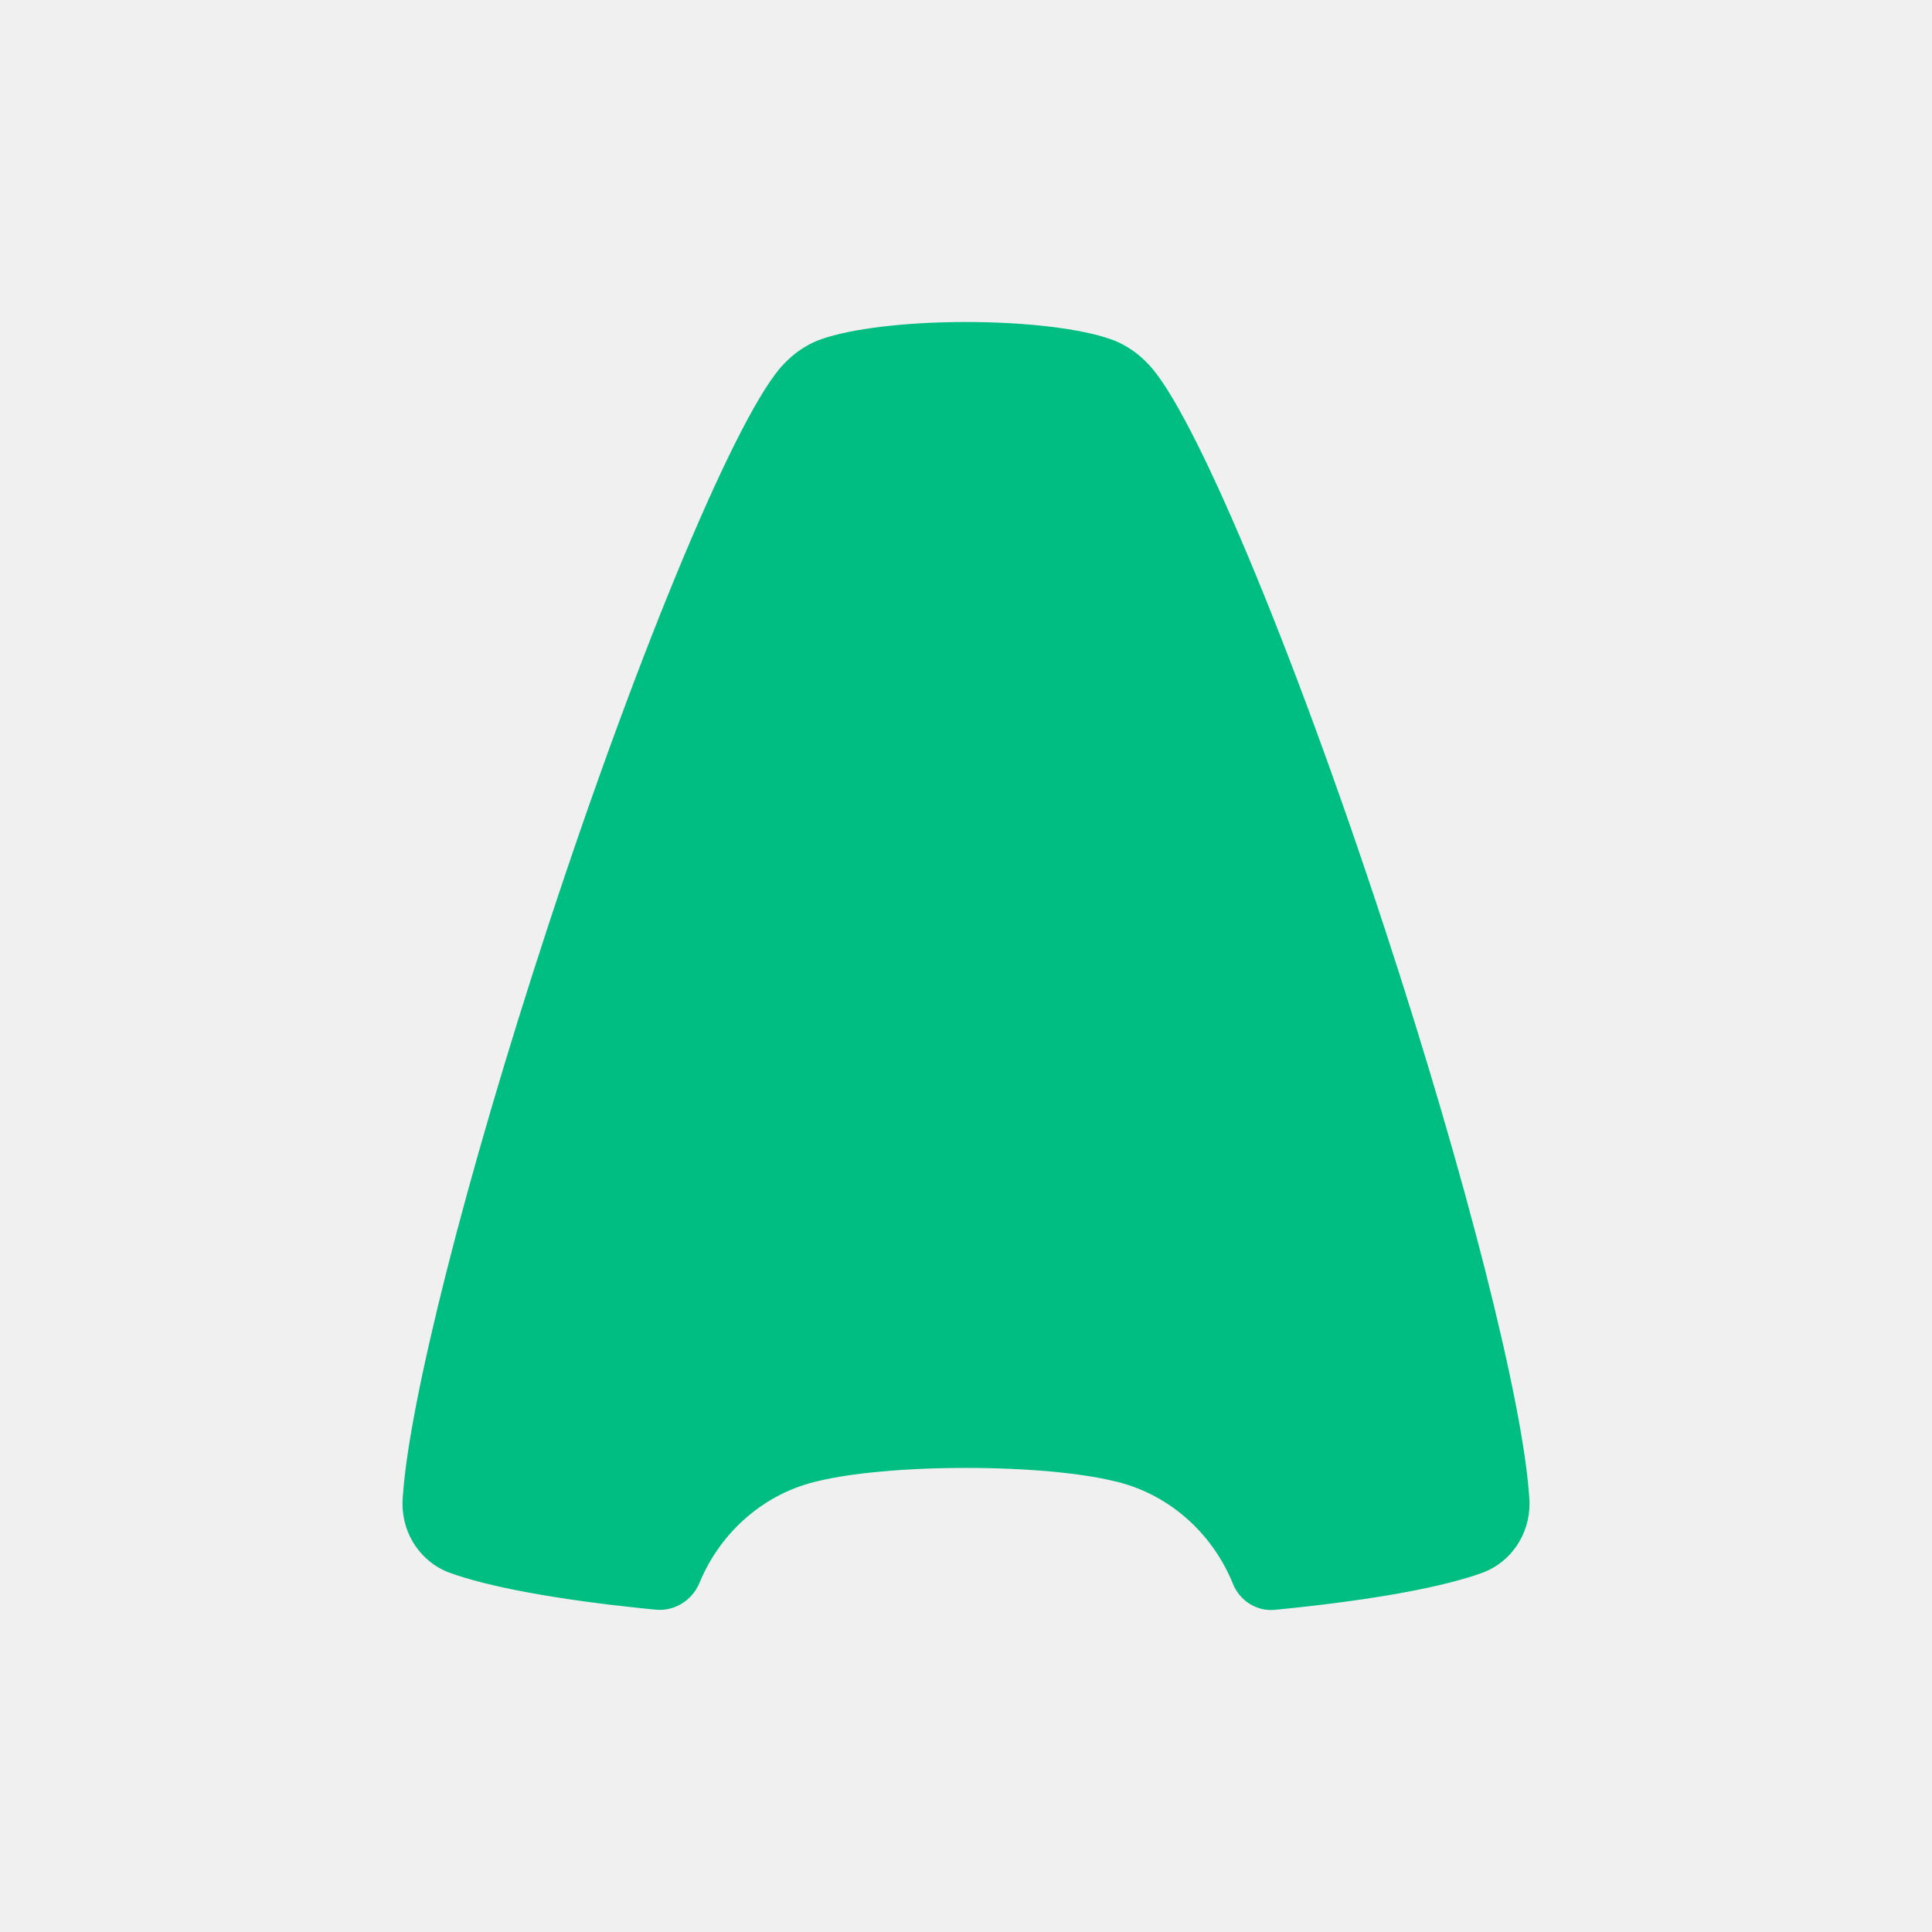
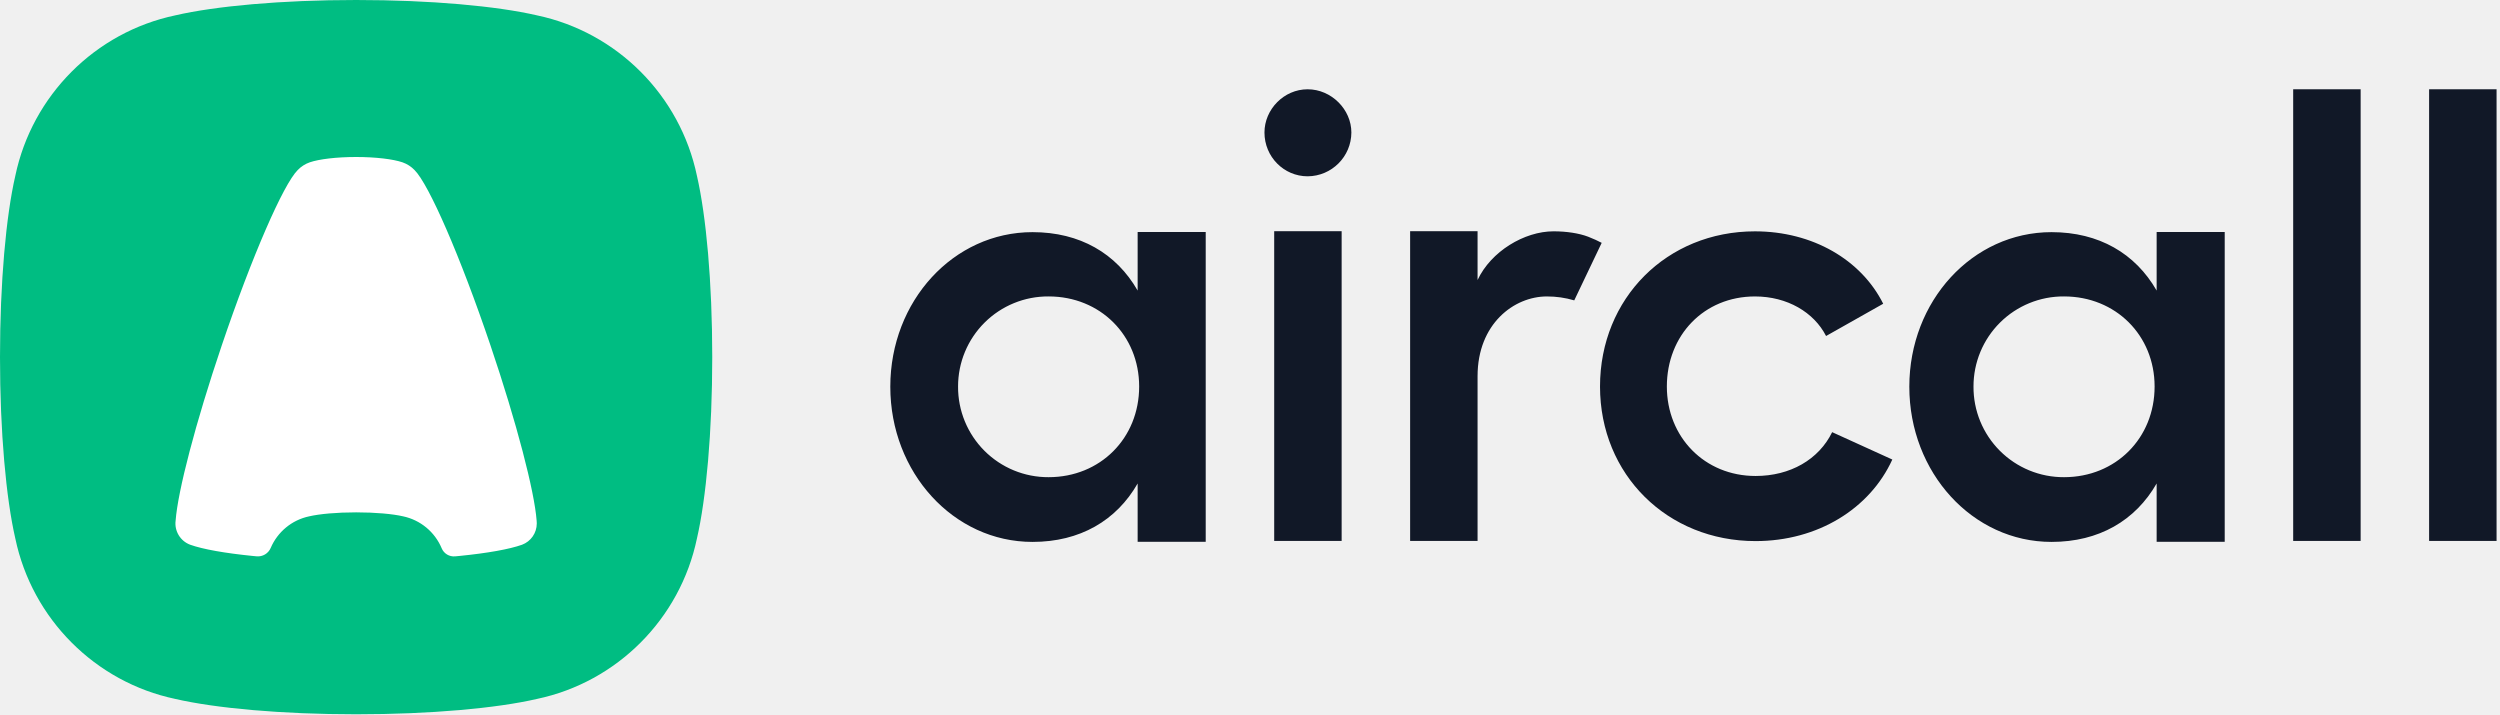
- <svg xmlns="http://www.w3.org/2000/svg" width="24" height="24" viewBox="0 0 24 24" fill="none">
-   <path d="M15.316 19.675C15.054 19.029 14.498 18.542 13.822 18.395C13.417 18.298 12.752 18.235 12 18.235C11.248 18.235 10.583 18.298 10.178 18.395C9.507 18.541 8.954 19.022 8.69 19.661C8.598 19.883 8.379 20.018 8.146 19.996C8.089 19.991 8.039 19.986 7.997 19.981C6.915 19.87 6.065 19.714 5.571 19.532C5.57 19.532 5.569 19.531 5.568 19.531C5.236 19.401 5 19.07 5 18.681C5 18.671 5 18.661 5 18.652C5.001 18.636 5.002 18.62 5.003 18.604C5.003 18.6 5.004 18.596 5.004 18.593C5.005 18.583 5.006 18.573 5.006 18.563C5.09 17.396 5.774 14.662 6.796 11.542C7.964 7.975 9.185 5.087 9.736 4.523C9.824 4.429 9.925 4.349 10.037 4.288C10.081 4.262 10.136 4.237 10.202 4.214C10.204 4.213 10.206 4.212 10.207 4.212C10.569 4.085 11.236 4 11.999 4C12.764 4 13.431 4.085 13.792 4.212C13.794 4.212 13.796 4.213 13.798 4.214C13.864 4.237 13.919 4.262 13.963 4.288C14.075 4.349 14.176 4.429 14.263 4.522C14.264 4.523 14.264 4.523 14.264 4.523C14.815 5.087 16.036 7.975 17.204 11.542C18.226 14.662 18.91 17.396 18.994 18.563C18.994 18.573 18.995 18.583 18.996 18.593C18.996 18.596 18.997 18.6 18.997 18.604C18.998 18.62 18.999 18.636 19 18.652C19 18.661 19 18.671 19 18.681C19 19.07 18.764 19.401 18.432 19.531C18.431 19.531 18.43 19.532 18.43 19.532C17.936 19.714 17.086 19.869 16.005 19.981C15.959 19.986 15.902 19.991 15.835 19.998L15.835 19.998C15.613 20.019 15.402 19.888 15.316 19.675Z" fill="#00BD82" />
+ <svg xmlns="http://www.w3.org/2000/svg" viewBox="0 0 140 40">
+   <path d="M30.07.86C27.82.34 24.123 0 19.943 0c-4.18 0-7.878.34-10.127.86C5.33 1.804 1.799 5.346.858 9.844.338 12.1 0 15.808 0 20s.339 7.9.858 10.156c.941 4.498 4.473 8.04 8.958 8.984 2.25.52 5.947.86 10.127.86 4.18 0 7.878-.34 10.127-.86 4.485-.944 8.017-4.486 8.958-8.984.52-2.256.858-5.964.858-10.156s-.339-7.9-.858-10.156c-.941-4.498-4.473-8.04-8.958-8.984z" fill="#00BD82" />
+   <path d="M24.735 30.705a3.023 3.023 0 00-2.16-1.79c-.584-.135-1.546-.223-2.632-.223-1.087 0-2.049.088-2.633.224-.97.204-1.77.876-2.151 1.77-.133.31-.45.499-.786.468a28.05 28.05 0 01-.215-.02c-1.564-.157-2.793-.375-3.507-.629a1.27 1.27 0 01-.816-1.354c.121-1.632 1.11-5.454 2.586-9.816 1.688-4.987 3.454-9.024 4.25-9.811a1.71 1.71 0 01.681-.436c.523-.177 1.487-.296 2.59-.296 1.104 0 2.068.119 2.59.296l.009.003a1.711 1.711 0 01.674.433c.796.787 2.561 4.824 4.249 9.81 1.477 4.363 2.465 8.185 2.587 9.817 0 .013 0 .027.002.041l.002.015a6.196 6.196 0 01.004.108 1.27 1.27 0 01-.824 1.19c-.714.254-1.942.472-3.504.628l-.246.023a.74.74 0 01-.75-.45z" fill="#fff" />
+   <path fill-rule="evenodd" clip-rule="evenodd" d="M63.708 12.993h3.812v17.346h-3.812v-3.264c-1.19 2.079-3.233 3.272-5.887 3.272-4.424 0-7.964-3.885-7.964-8.69 0-4.806 3.54-8.657 7.964-8.657 2.654 0 4.696 1.193 5.887 3.272v-3.28zm57.064 0h3.812v17.346h-3.812v-3.264c-1.191 2.079-3.233 3.272-5.887 3.272-4.424 0-7.963-3.885-7.963-8.69 0-4.806 3.539-8.657 7.963-8.657 2.654 0 4.696 1.193 5.887 3.272v-3.28zm-62.05 13.729c2.893 0 5.071-2.181 5.071-5.078 0-2.863-2.178-5.044-5.07-5.044a5.036 5.036 0 00-5.071 5.044 5.044 5.044 0 005.07 5.078zm56.865 0c2.893 0 5.071-2.181 5.071-5.078 0-2.863-2.178-5.044-5.071-5.044a5.036 5.036 0 00-5.071 5.044 5.044 5.044 0 005.071 5.078zM73.227 5c1.327 0 2.45 1.125 2.45 2.42a2.464 2.464 0 01-2.45 2.453c-1.328 0-2.417-1.09-2.417-2.453C70.81 6.125 71.9 5 73.226 5zm-1.872 7.947h3.777v17.346h-3.777V12.947zm15.643.007c.728 0 1.428.108 1.934.3.297.114.56.239.763.345l-1.537 3.222a5.321 5.321 0 00-1.534-.22c-1.838 0-3.88 1.533-3.88 4.464v9.228h-3.777V12.947h3.777v2.734c.749-1.602 2.62-2.727 4.254-2.727zm18.972 12.78c-1.259 2.76-4.186 4.567-7.657 4.567-4.935 0-8.712-3.715-8.712-8.656 0-4.942 3.743-8.69 8.678-8.69 3.233 0 5.955 1.6 7.18 4.055l-3.199 1.806c-.68-1.33-2.178-2.215-3.981-2.215-2.859 0-4.935 2.18-4.935 5.044 0 2.828 2.11 5.01 4.969 5.01 1.939 0 3.539-.92 4.288-2.454l3.369 1.533zM132.196 5v25.293h-3.778V5h3.778zm7.612 0v25.293h-3.778V5h3.778z" fill="#111827" />
</svg>
